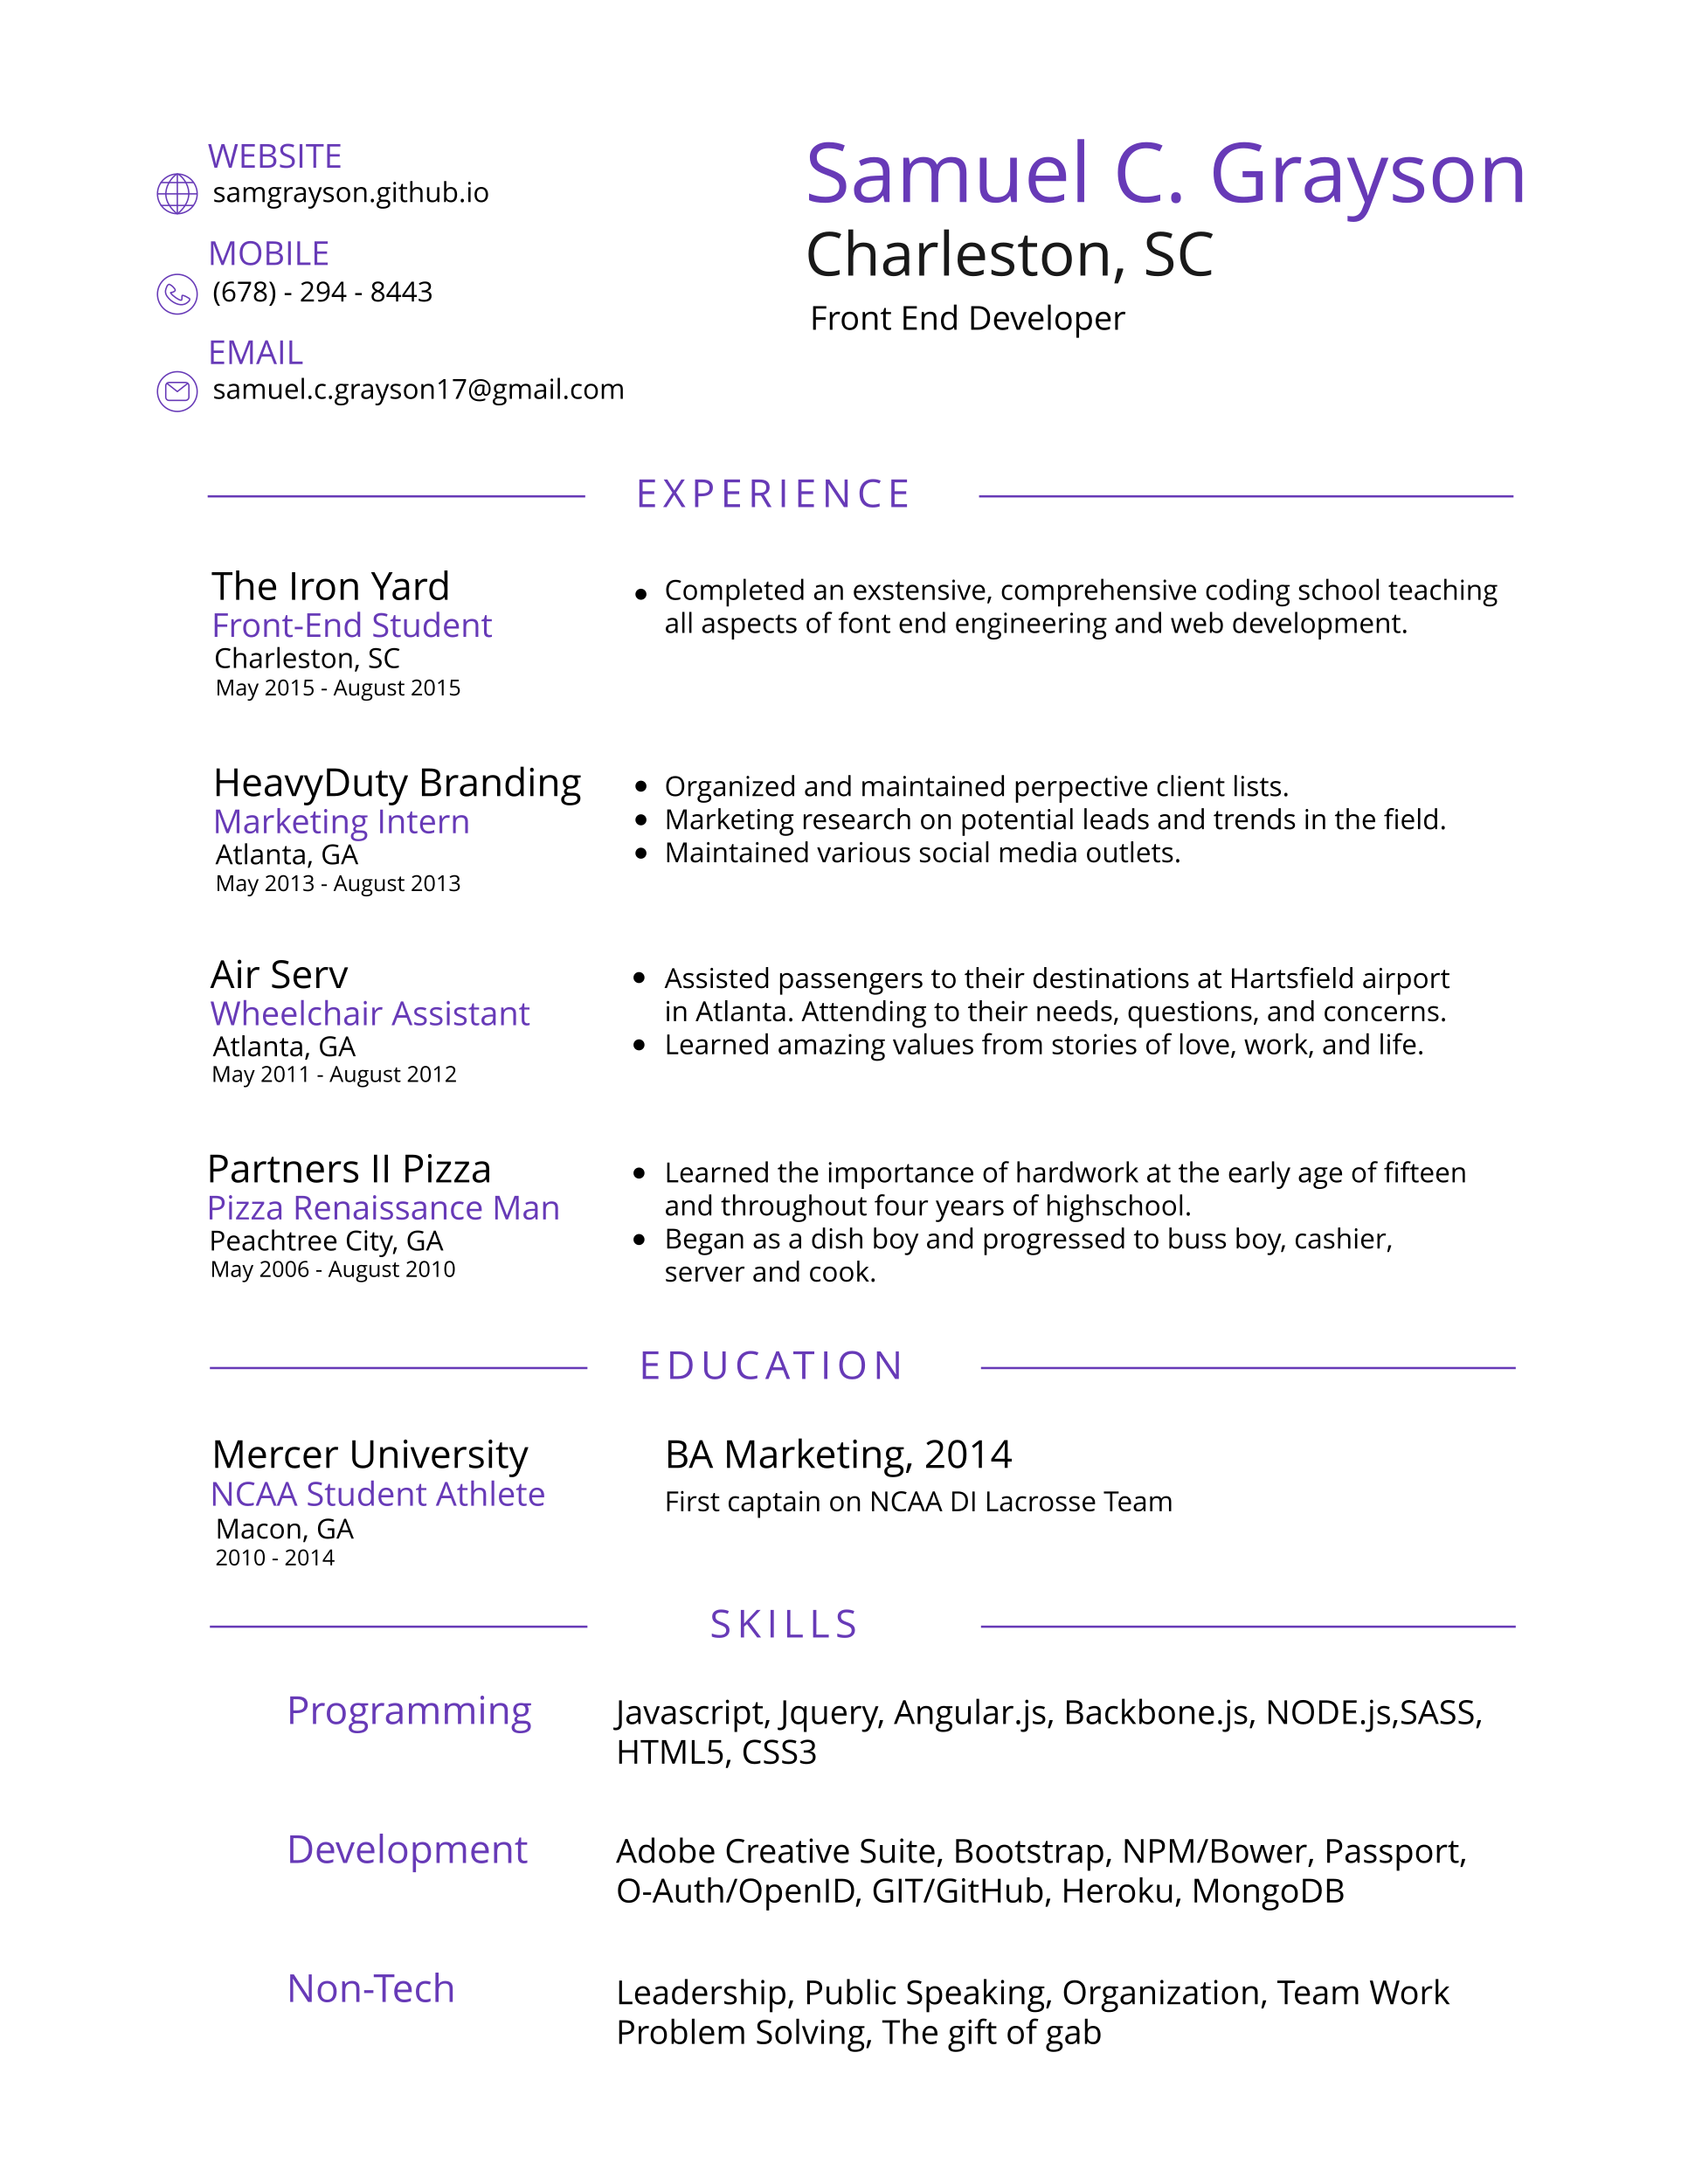
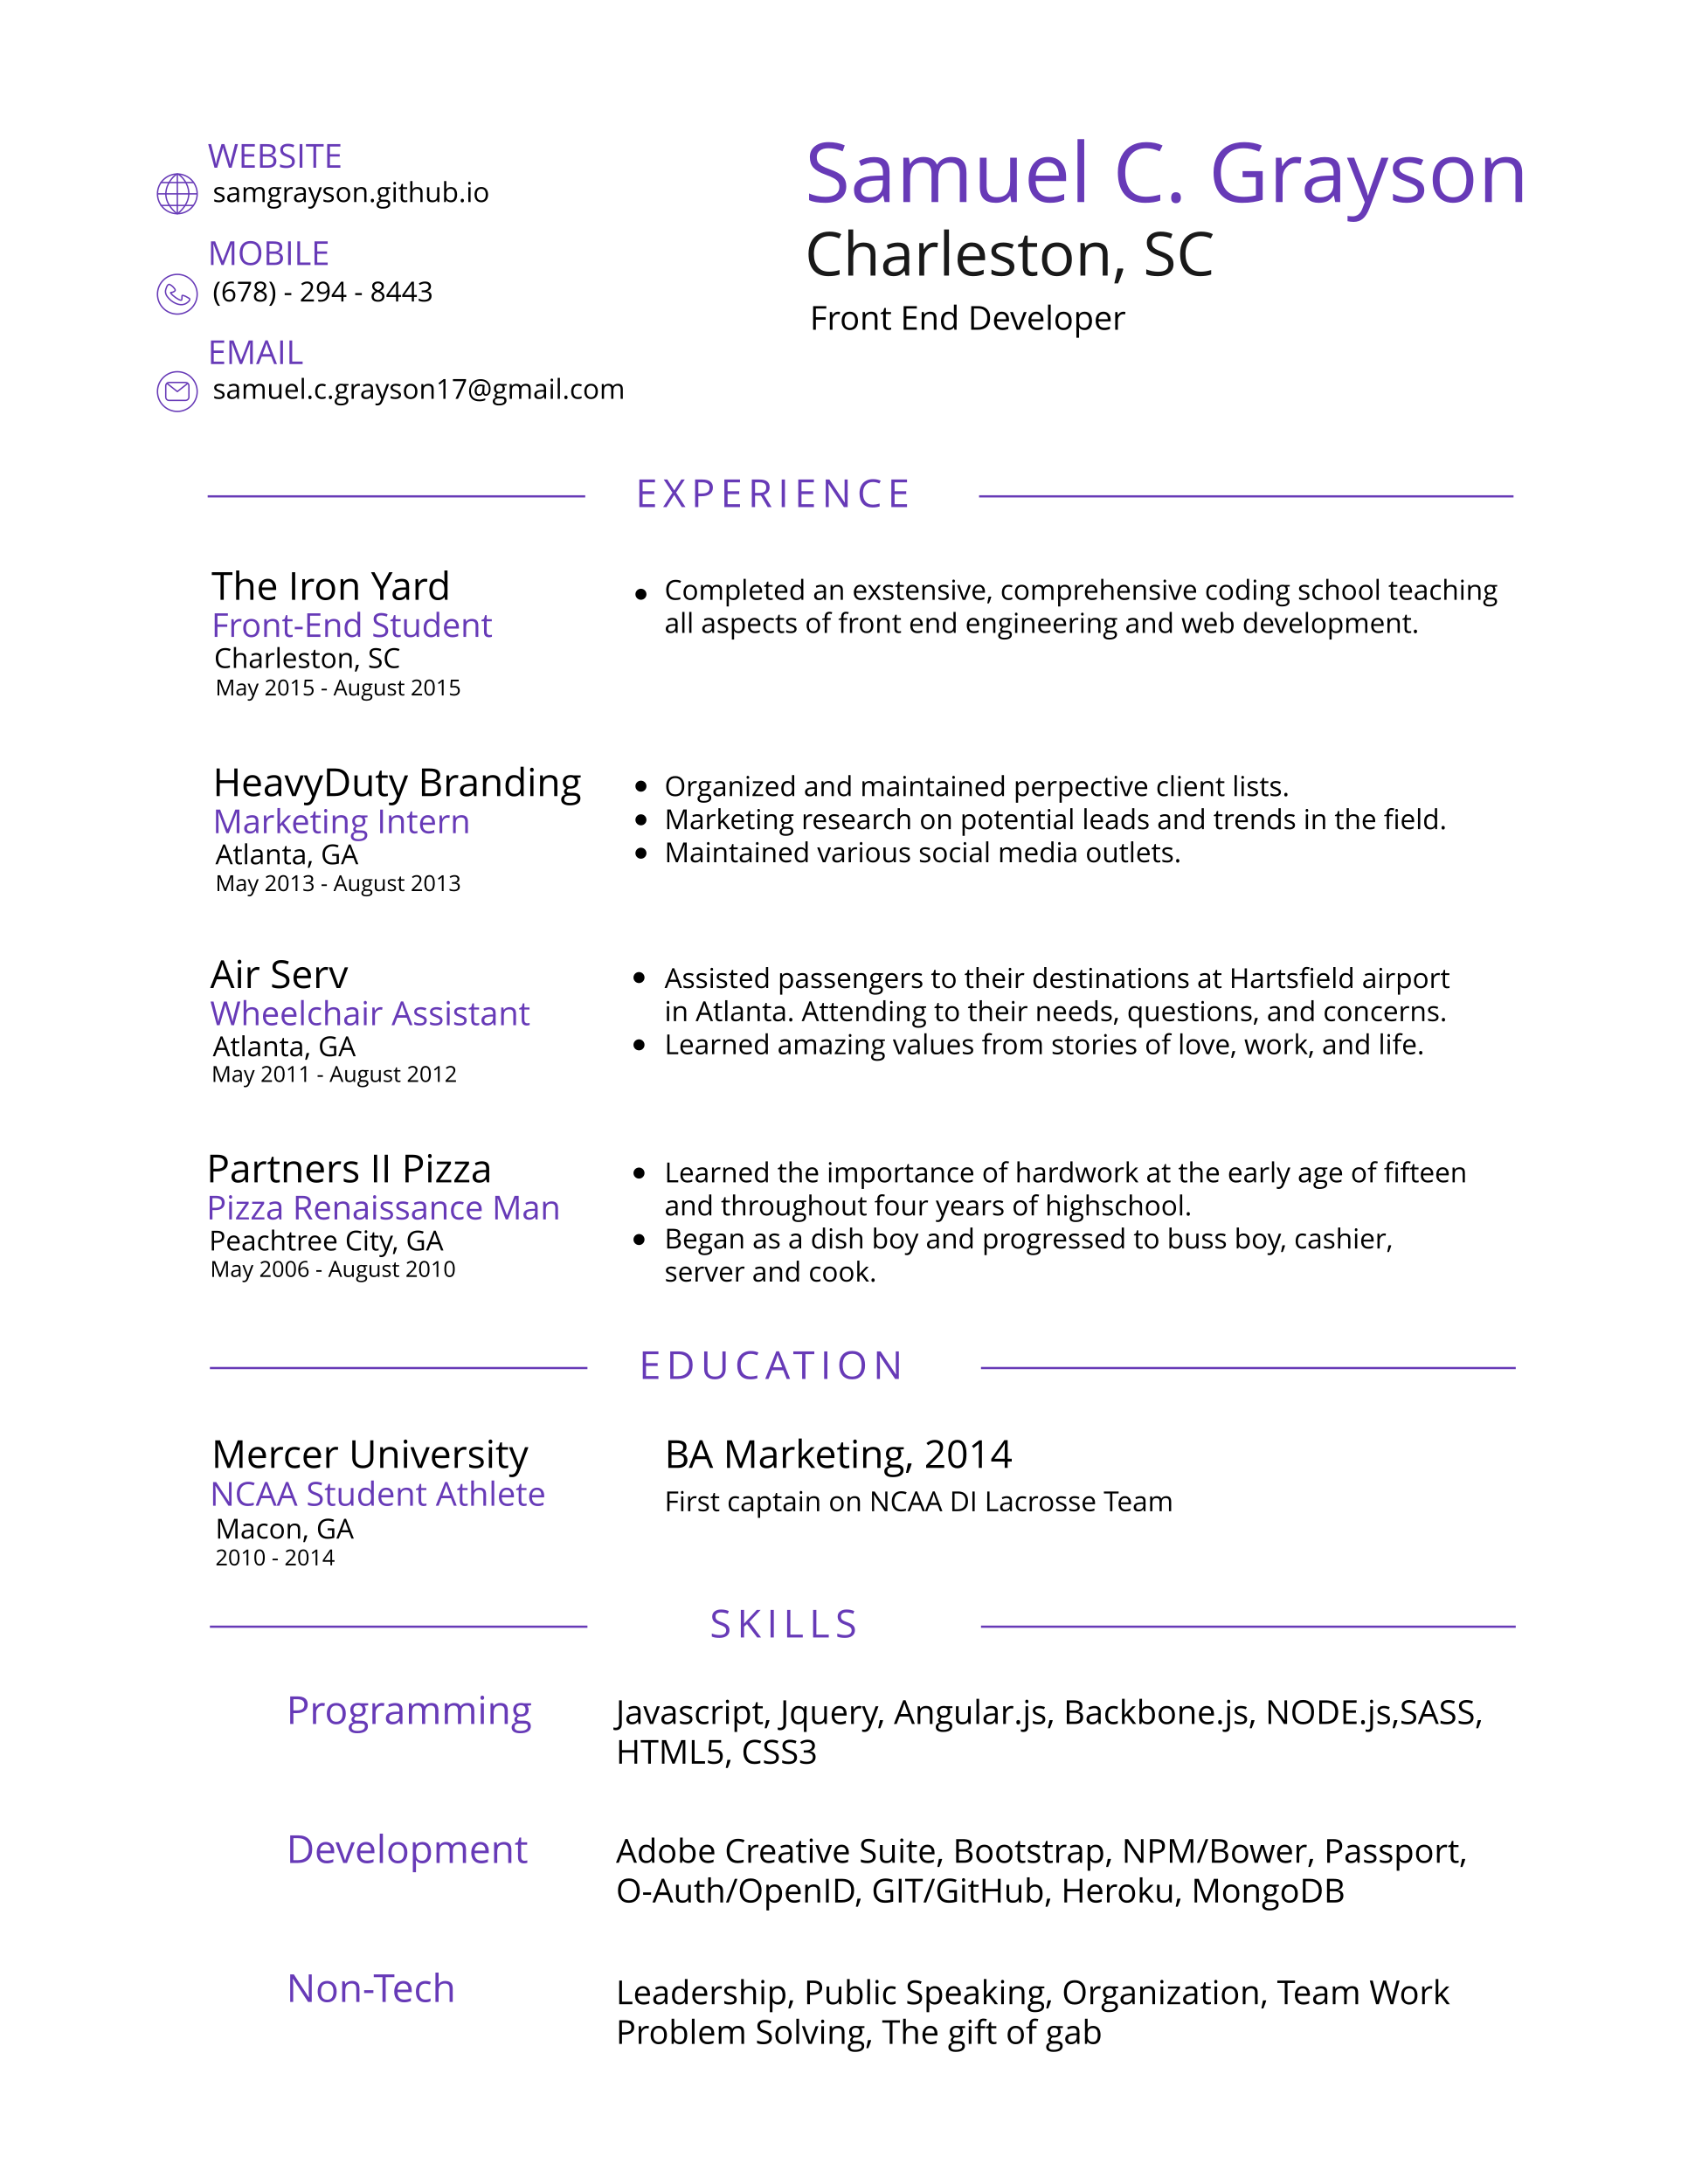
<svg xmlns="http://www.w3.org/2000/svg" xmlns:xlink="http://www.w3.org/1999/xlink" version="1.1" id="Layer_1" x="0px" y="0px" viewBox="0 0 612 792" style="enable-background:new 0 0 612 792;" xml:space="preserve">
  <style type="text/css">
	.st0{fill:#673AB7;}
	.st1{font-family:'OpenSans';}
	.st2{font-size:30px;}
	.st3{fill:#191919;}
	.st4{font-size:22px;}
	.st5{font-size:12px;}
	.st6{font-size:10px;}
	.st7{font-size:14px;}
	.st8{letter-spacing:2;}
	.st9{fill:none;stroke:#673AB7;stroke-width:0.8;stroke-miterlimit:10;}
	.st10{fill:none;stroke:#673AB7;stroke-width:0.5;stroke-miterlimit:10;}
	.st11{fill:none;stroke:#673AB7;stroke-width:0.5;stroke-linejoin:round;stroke-miterlimit:10;}
	.st12{font-size:8px;}
	#weblink:hover {
		text-decoration: underline;
	}
</style>
  <text transform="matrix(1 0 0 1 291.821 73.2598)" class="st0 st1 st2">Samuel C. Grayson</text>
  <g>
    <text transform="matrix(1 0 0 1 291.8211 99.9319)" class="st3 st1 st4">Charleston, SC</text>
  </g>
  <g>
    <text transform="matrix(1 0 0 1 75.3326 60.8188)" class="st0 st1 st5">WEBSITE</text>
  </g>
  <a xlink:href="http://samgrayson.github.io/portfolio/app" target="_blank" id="weblink">
    <text transform="matrix(1 0 0 1 77.1512 73.2597)" class="st1 st6">samgrayson.github.io</text>
  </a>
  <text transform="matrix(1 0 0 1 75.3328 96.0925)" class="st0 st1 st5">MOBILE</text>
  <text transform="matrix(1 0 0 1 77.1511 109.3277)" class="st1 st6">(678) - 294 - 8443</text>
  <text transform="matrix(1 0 0 1 75.3325 132.0298)" class="st0 st1 st5">EMAIL</text>
  <text transform="matrix(1 0 0 1 77.1511 144.6198)" class="st1 st6">samuel.c.grayson17@gmail.com</text>
  <text transform="matrix(1.0174 0 0 1 230.4245 183.8911)" class="st0 st1 st7 st8">EXPERIENCE</text>
  <line class="st9" x1="212.2" y1="180" x2="75.3" y2="180" />
  <line class="st9" x1="355" y1="180" x2="548.8" y2="180" />
  <text transform="matrix(1 0 0 1 76.6759 217.5097)" class="st1 st7">The Iron Yard</text>
  <text transform="matrix(1 0 0 1 76.6759 230.9753)" class="st0 st1 st5">Front-End Student</text>
  <text transform="matrix(1 0 0 1 77.6269 242.2326)" class="st1 st6">Charleston, SC</text>
  <text transform="matrix(1 0 0 1 77.1514 288.6858)" class="st1 st7">HeavyDuty Branding</text>
  <text transform="matrix(1 0 0 1 77.1514 302.1514)" class="st0 st1 st5">Marketing Intern</text>
  <text transform="matrix(1 0 0 1 78.1025 313.4087)" class="st1 st6">Atlanta, GA</text>
  <text transform="matrix(1 0 0 1 76.2005 358.3009)" class="st1 st7">Air Serv</text>
  <text transform="matrix(1 0 0 1 76.2005 371.7665)" class="st0 st1 st5">Wheelchair Assistant</text>
  <text transform="matrix(1 0 0 1 77.1515 383.0237)" class="st1 st6">Atlanta, GA</text>
  <text transform="matrix(1 0 0 1 74.857 428.7463)" class="st1 st7">Partners II Pizza</text>
  <text transform="matrix(1 0 0 1 74.857 442.2119)" class="st0 st1 st5">Pizza Renaissance Man</text>
  <text transform="matrix(1 0 0 1 75.8081 453.4692)" class="st1 st6">Peachtree City, GA</text>
  <circle class="st10" cx="64.3" cy="70.3" r="7.2" />
  <circle class="st10" cx="64.3" cy="106.7" r="7.2" />
  <circle class="st10" cx="64.3" cy="142" r="7.2" />
  <path class="st10" d="M64.3,63.1c-0.9,0-8.9,7.3,0,14.5" />
  <path class="st10" d="M64.3,63.1c0.9-0.2,8.9,7.1,0,14.5" />
  <line class="st10" x1="64.3" y1="63.1" x2="64.3" y2="77.6" />
  <line class="st11" x1="58.2" y1="74.5" x2="70.2" y2="74.5" />
  <line class="st10" x1="57.1" y1="70.3" x2="71.5" y2="70.3" />
  <line class="st10" x1="58.2" y1="66.2" x2="70.1" y2="66.2" />
  <path class="st11" d="M61.6,103.2c-0.9-0.5-1.5,1.6-1.6,2.3c-0.1,1.6,1.2,2.7,1.7,3.2c1.1,1,3.3,2.3,5.2,1.6  c0.9-0.3,2.5-1.6,1.7-2.1c-0.8-0.5-1.7-1-2.4-1.1c-0.4-0.1-0.1,1.1-0.3,1.6c-0.1,0.6-2-0.5-3-1.4c-0.2-0.1-1.3-1.2-1-1.2  c0.6-0.1,0.7-0.1,1.1-0.3c0.4-0.2,0.7-0.6,0.5-0.8C63,104.2,62.4,103.6,61.6,103.2z" />
  <path class="st11" d="M67.3,145.2h-6c-0.7,0-1.2-0.5-1.2-1.2v-4.1c0-0.4,0.2-0.7,0.4-0.9c0.2-0.2,0.5-0.3,0.8-0.3h6  c0.7,0,1.2,0.5,1.2,1.2v4.1C68.5,144.7,67.9,145.2,67.3,145.2z" />
  <polyline class="st11" points="60.5,139 64.3,142 68.1,139 " />
  <text transform="matrix(1 0 0 1 240.955 217.5098)">
    <tspan x="0" y="0" class="st1 st6">Completed an exstensive, comprehensive coding school teaching</tspan>
-     <tspan x="0" y="12" class="st1 st6">all aspects of font end engineering and web development. </tspan>
+     <tspan x="0" y="12" class="st1 st6">all aspects of front end engineering and web development. </tspan>
  </text>
  <text transform="matrix(1 0 0 1 240.9552 288.6858)">
    <tspan x="0" y="0" class="st1 st6">Organized and maintained perpective client lists.</tspan>
    <tspan x="0" y="12" class="st1 st6">Marketing research on potential leads and trends in the field. </tspan>
    <tspan x="0" y="24" class="st1 st6">Maintained various social media outlets.</tspan>
  </text>
  <text transform="matrix(1 0 0 1 240.9553 358.3008)">
    <tspan x="0" y="0" class="st1 st6">Assisted passengers to their destinations at Hartsfield airport </tspan>
    <tspan x="0" y="12" class="st1 st6">in Atlanta. Attending to their needs, questions, and concerns.</tspan>
    <tspan x="0" y="24" class="st1 st6">Learned amazing values from stories of love, work, and life.</tspan>
  </text>
  <text transform="matrix(1 0 0 1 240.9549 428.7468)">
    <tspan x="0" y="0" class="st1 st6">Learned the importance of hardwork at the early age of fifteen </tspan>
    <tspan x="0" y="12" class="st1 st6">and throughout four years of highschool.</tspan>
    <tspan x="0" y="24" class="st1 st6">Began as a dish boy and progressed to buss boy, cashier, </tspan>
    <tspan x="0" y="36" class="st1 st6">server and cook.</tspan>
  </text>
  <circle cx="232.4" cy="215.5" r="2" />
  <circle cx="232.4" cy="285.1" r="2" />
  <circle cx="232.4" cy="297.3" r="2" />
  <circle cx="232.4" cy="309.4" r="2" />
  <circle cx="231.7" cy="354.5" r="2" />
  <circle cx="231.7" cy="378.9" r="2" />
  <circle cx="231.7" cy="425.4" r="2" />
  <circle cx="231.7" cy="449.5" r="2" />
  <text transform="matrix(1 0 0 1 78.1023 252.1982)" class="st1 st12">May 2015 - August 2015</text>
  <text transform="matrix(1 0 0 1 78.1024 323.1395)" class="st1 st12">May 2013 - August 2013</text>
  <text transform="matrix(1 0 0 1 76.6757 392.3454)" class="st1 st12">May 2011 - August 2012</text>
  <text transform="matrix(1 0 0 1 76.2004 463.0509)" class="st1 st12">May 2006 - August 2010</text>
  <text transform="matrix(1.0174 0 0 1 231.6667 500.0586)" class="st0 st1 st7 st8">EDUCATION</text>
  <line class="st9" x1="213" y1="496.1" x2="76.1" y2="496.1" />
  <line class="st9" x1="355.7" y1="496.1" x2="549.6" y2="496.1" />
  <text transform="matrix(1 0 0 1 76.6759 532.3117)" class="st1 st7">Mercer University</text>
  <text transform="matrix(1 0 0 1 76.0917 546.027)" class="st0 st1 st5">NCAA Student Athlete</text>
  <text transform="matrix(1 0 0 1 240.9554 532.3113)" class="st1 st7">BA Marketing, 2014</text>
  <text transform="matrix(1 0 0 1 78.1023 557.9384)" class="st1 st6">Macon, GA</text>
  <text transform="matrix(1 0 0 1 240.9552 548.0146)" class="st1 st6">First captain on NCAA DI Lacrosse Team</text>
  <text transform="matrix(1.0174 0 0 1 257.3699 593.8123)" class="st0 st1 st7 st8">SKILLS</text>
  <line class="st9" x1="213" y1="589.9" x2="76.1" y2="589.9" />
  <line class="st9" x1="355.7" y1="589.9" x2="549.6" y2="589.9" />
  <text transform="matrix(1 0 0 1 78.1026 567.6668)" class="st1 st12">2010 - 2014</text>
  <text transform="matrix(1 0 0 1 103.8512 625.1801)">
    <tspan x="0" y="0" class="st0 st1 st7">Programming</tspan>
    <tspan x="0" y="50.4" class="st0 st1 st7">Development</tspan>
    <tspan x="0" y="100.8" class="st0 st1 st7">Non-Tech</tspan>
  </text>
  <text transform="matrix(1 0 0 1 223.3533 625.1801)">
    <tspan x="0" y="0" class="st1 st5">Javascript, Jquery, Angular.js, Backbone.js, NODE.js,SASS,</tspan>
    <tspan x="0" y="14.4" class="st1 st5">HTML5, CSS3</tspan>
  </text>
  <text transform="matrix(1 0 0 1 223.3533 675.5013)">
    <tspan x="0" y="0" class="st1 st5">Adobe Creative Suite, Bootstrap, NPM/Bower, Passport,</tspan>
    <tspan x="0" y="14.4" class="st1 st5">O-Auth/OpenID, GIT/GitHub, Heroku, MongoDB</tspan>
  </text>
  <text transform="matrix(1 0 0 1 223.3535 726.7955)">
    <tspan x="0" y="0" class="st1 st5">Leadership, Public Speaking, Organization, Team Work</tspan>
    <tspan x="0" y="14.4" class="st1 st5">Problem Solving, The gift of gab</tspan>
  </text>
  <text transform="matrix(1 0 0 1 293.6638 119.5809)" class="st1 st5">Front End Developer</text>
</svg>
